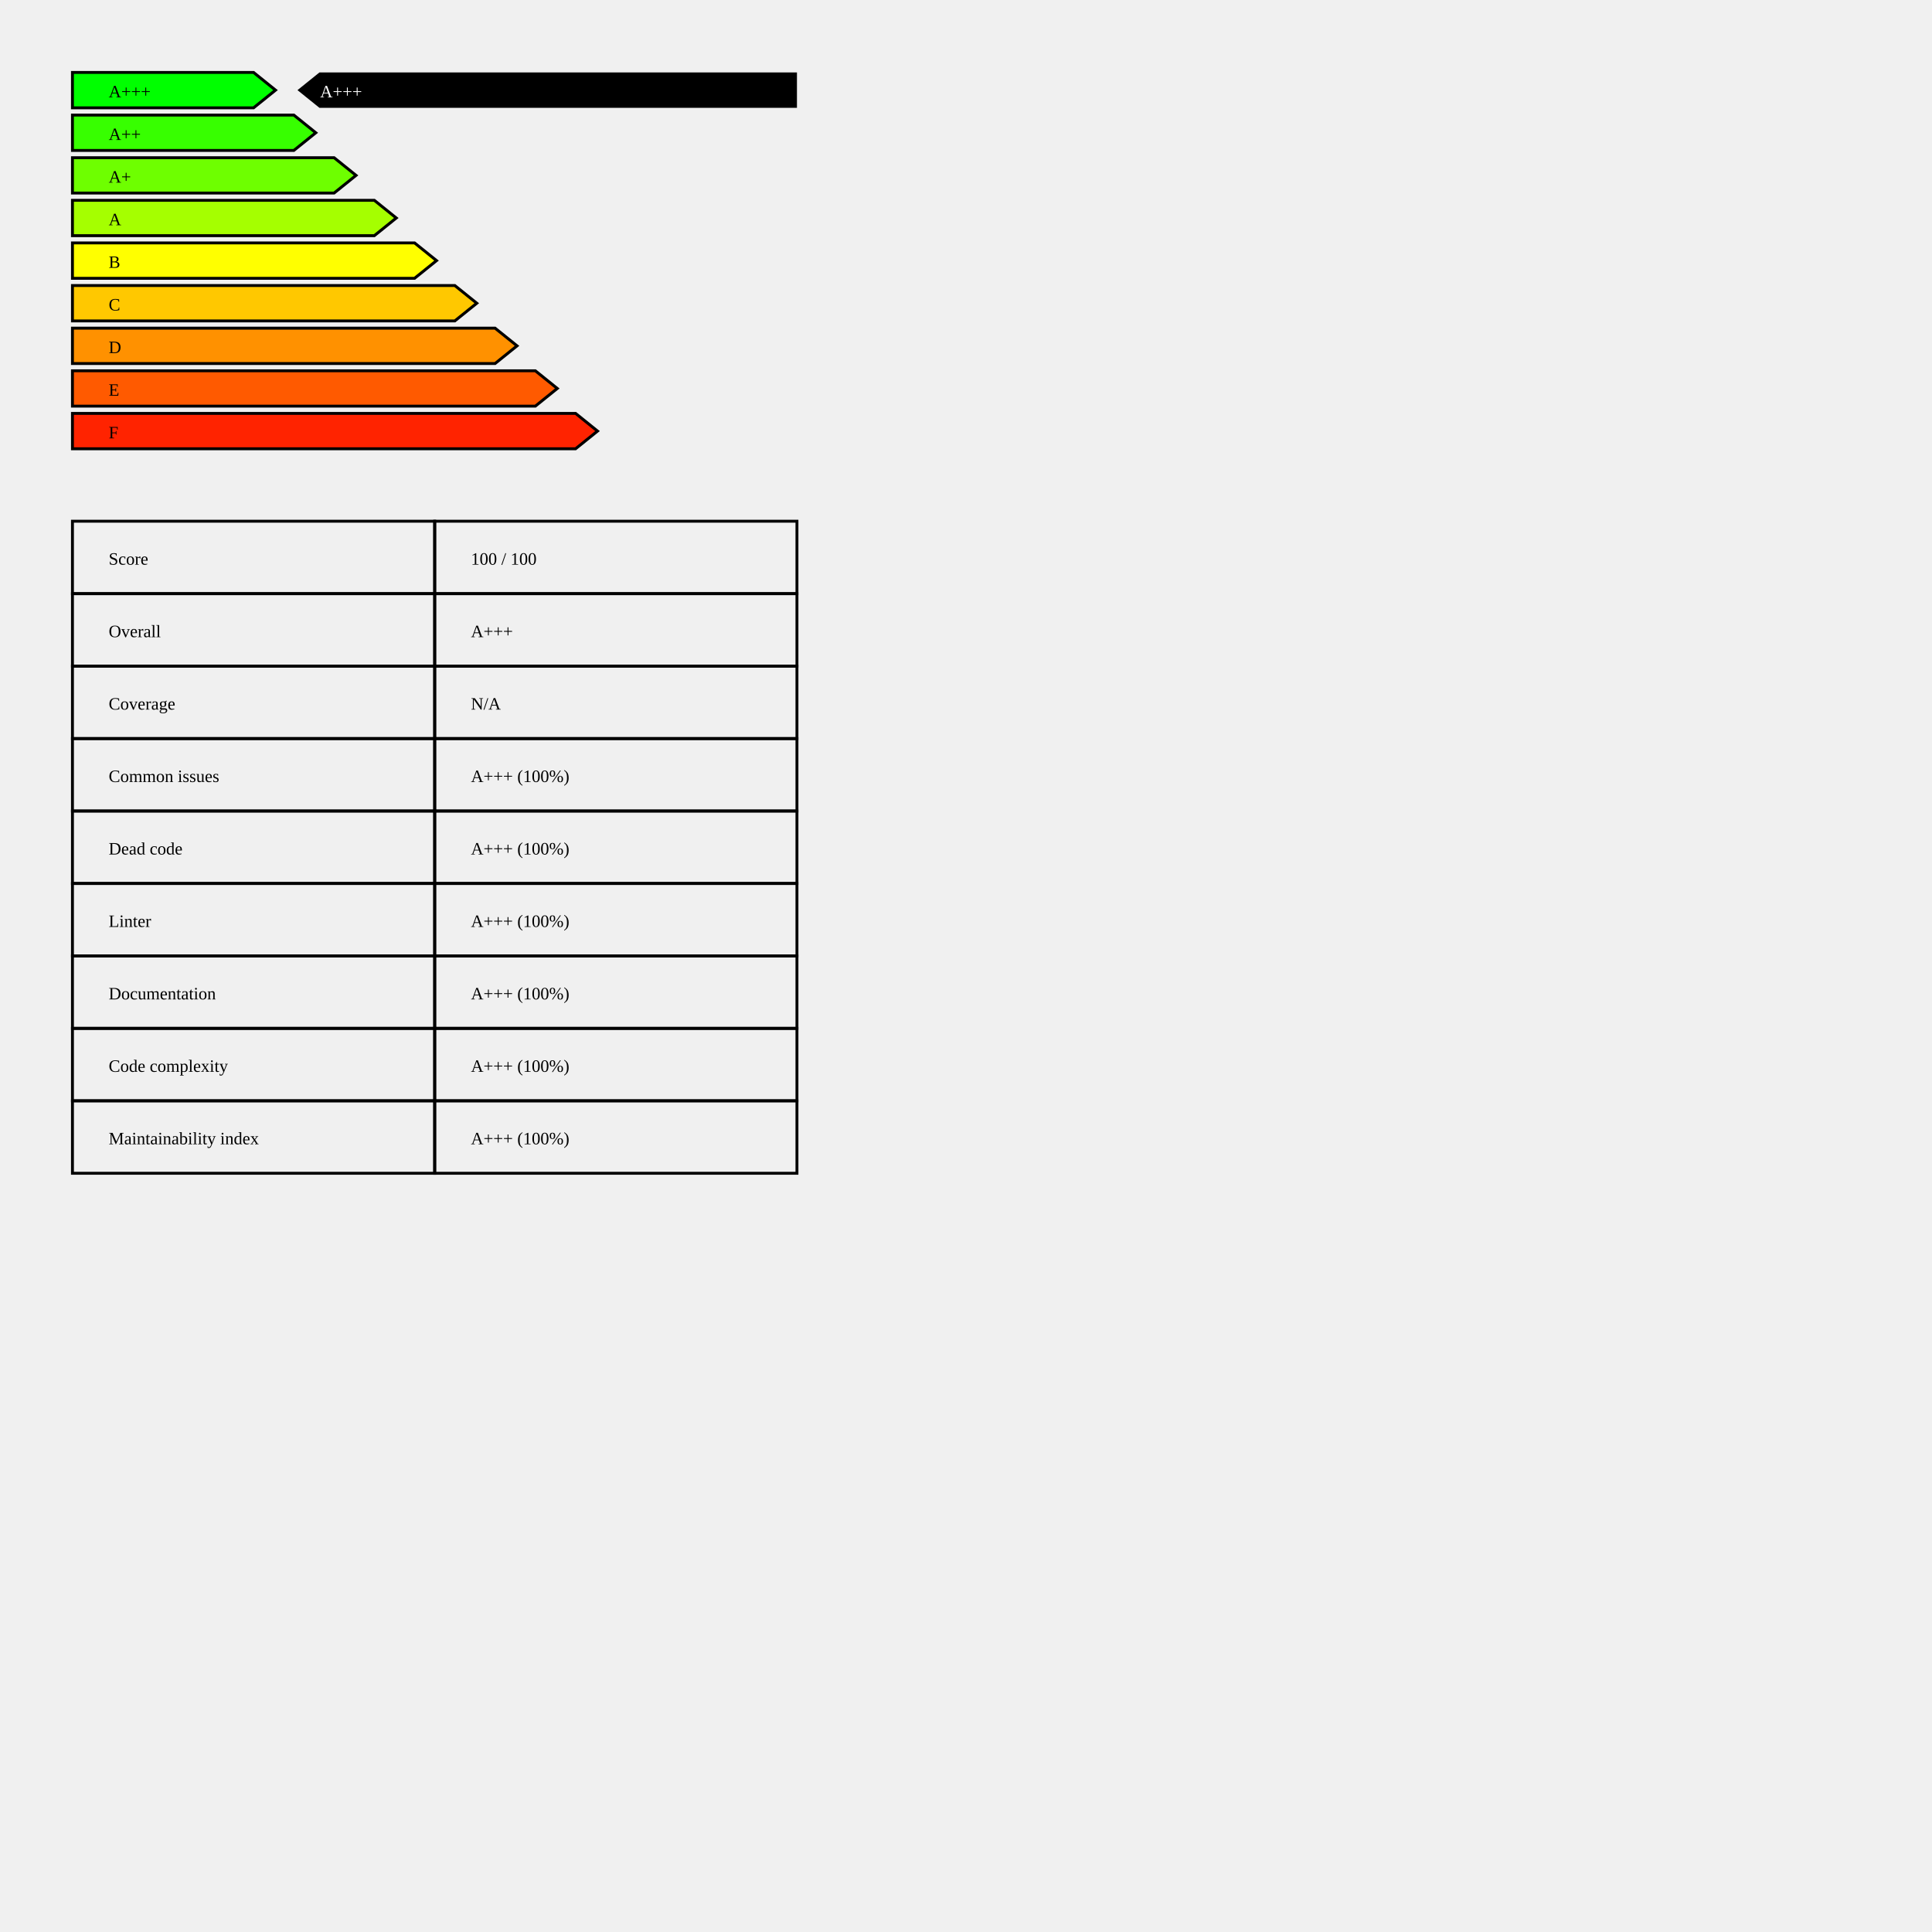
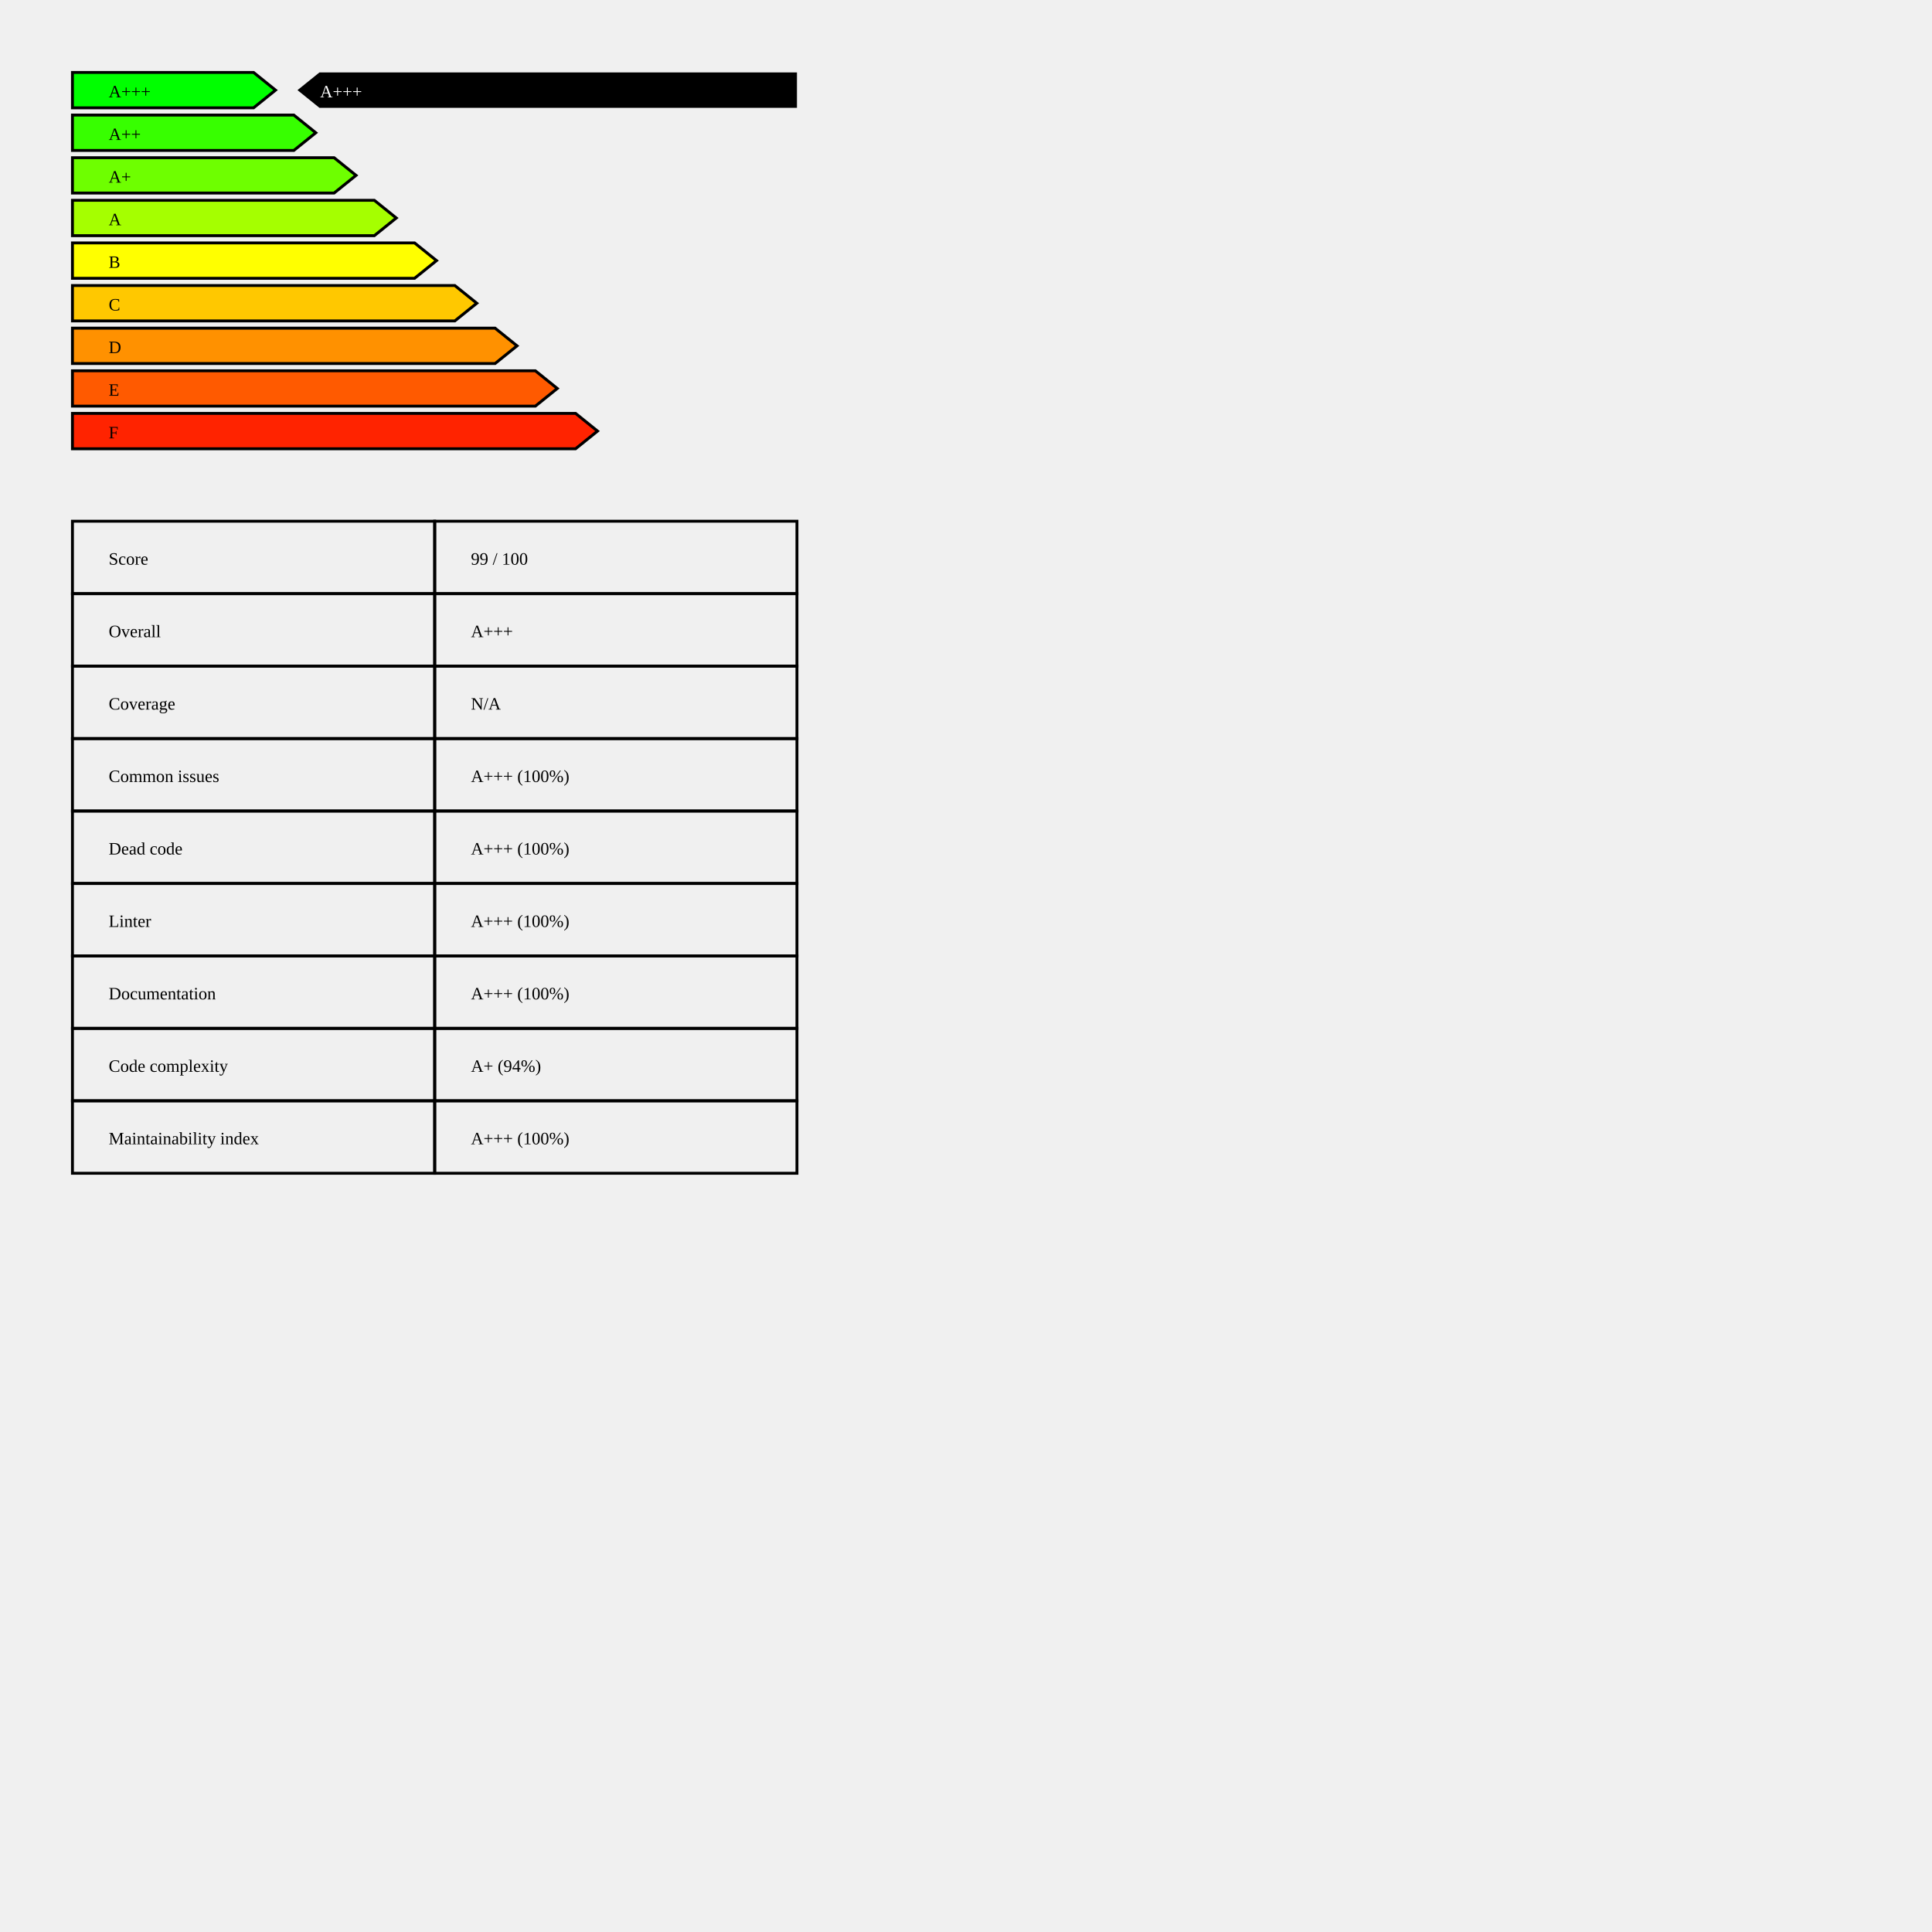
<svg xmlns="http://www.w3.org/2000/svg" baseProfile="full" height="1000pt" version="1.1" width="1000pt">
  <defs />
  <polygon points="50,50.0 175.0,50.0 190.152,62.206 175.0,74.412 50,74.412 50,50.0" style="fill:rgb(0 255 0);stroke:black;stroke-width:2;" />
  <text x="75.0" y="67.206">A+++</text>
  <polygon points="50,79.412 202.778,79.412 217.929,91.618 202.778,103.824 50,103.824 50,79.412" style="fill:rgb(55 255 0);stroke:black;stroke-width:2;" />
  <text x="75.0" y="96.618">A++</text>
  <polygon points="50,108.824 230.556,108.824 245.707,121.029 230.556,133.235 50,133.235 50,108.824" style="fill:rgb(110 255 0);stroke:black;stroke-width:2;" />
  <text x="75.0" y="126.029">A+</text>
  <polygon points="50,138.235 258.333,138.235 273.485,150.441 258.333,162.647 50,162.647 50,138.235" style="fill:rgb(165 255 0);stroke:black;stroke-width:2;" />
  <text x="75.0" y="155.441">A</text>
  <polygon points="50,167.647 286.111,167.647 301.263,179.853 286.111,192.059 50,192.059 50,167.647" style="fill:rgb(255 255 0);stroke:black;stroke-width:2;" />
  <text x="75.0" y="184.853">B</text>
  <polygon points="50,197.059 313.889,197.059 329.04,209.265 313.889,221.471 50,221.471 50,197.059" style="fill:rgb(255 200 0);stroke:black;stroke-width:2;" />
  <text x="75.0" y="214.265">C</text>
  <polygon points="50,226.471 341.667,226.471 356.818,238.676 341.667,250.882 50,250.882 50,226.471" style="fill:rgb(255 145 0);stroke:black;stroke-width:2;" />
  <text x="75.0" y="243.676">D</text>
  <polygon points="50,255.882 369.444,255.882 384.596,268.088 369.444,280.294 50,280.294 50,255.882" style="fill:rgb(255 90 0);stroke:black;stroke-width:2;" />
  <text x="75.0" y="273.088">E</text>
  <polygon points="50,285.294 397.222,285.294 412.374,297.5 397.222,309.706 50,309.706 50,285.294" style="fill:rgb(255 35 0);stroke:black;stroke-width:2;" />
  <text x="75.0" y="302.5">F</text>
  <polygon points="220.455,50.0 205.303,62.206 220.455,74.412 550,74.412 550,50.0" style="fill:black;" />
  <text fill="white" x="220.909" y="67.206">A+++</text>
  <text x="75.0" y="389.706">Score</text>
-   <text x="325.0" y="389.706">100 / 100</text>
+   <text x="325.0" y="389.706">99 / 100</text>
  <polygon points="50,359.706 300,359.706 300,409.706 50,409.706 50,359.706" style="fill:none; stroke:black;stroke-width:2;" />
  <polygon points="300,359.706 550,359.706 550,409.706 300,409.706 300,359.706" style="fill:none; stroke:black;stroke-width:2;" />
  <text x="75.0" y="439.706">Overall</text>
  <text x="325.0" y="439.706">A+++</text>
  <polygon points="50,409.706 300,409.706 300,459.706 50,459.706 50,409.706" style="fill:none; stroke:black;stroke-width:2;" />
  <polygon points="300,409.706 550,409.706 550,459.706 300,459.706 300,409.706" style="fill:none; stroke:black;stroke-width:2;" />
  <text x="75.0" y="489.706">Coverage</text>
  <text x="325.0" y="489.706">N/A</text>
  <polygon points="50,459.706 300,459.706 300,509.706 50,509.706 50,459.706" style="fill:none; stroke:black;stroke-width:2;" />
  <polygon points="300,459.706 550,459.706 550,509.706 300,509.706 300,459.706" style="fill:none; stroke:black;stroke-width:2;" />
  <text x="75.0" y="539.706">Common issues</text>
  <text x="325.0" y="539.706">A+++  (100%)</text>
  <polygon points="50,509.706 300,509.706 300,559.706 50,559.706 50,509.706" style="fill:none; stroke:black;stroke-width:2;" />
  <polygon points="300,509.706 550,509.706 550,559.706 300,559.706 300,509.706" style="fill:none; stroke:black;stroke-width:2;" />
  <text x="75.0" y="589.706">Dead code</text>
  <text x="325.0" y="589.706">A+++  (100%)</text>
  <polygon points="50,559.706 300,559.706 300,609.706 50,609.706 50,559.706" style="fill:none; stroke:black;stroke-width:2;" />
  <polygon points="300,559.706 550,559.706 550,609.706 300,609.706 300,559.706" style="fill:none; stroke:black;stroke-width:2;" />
  <text x="75.0" y="639.706">Linter</text>
  <text x="325.0" y="639.706">A+++  (100%)</text>
  <polygon points="50,609.706 300,609.706 300,659.706 50,659.706 50,609.706" style="fill:none; stroke:black;stroke-width:2;" />
  <polygon points="300,609.706 550,609.706 550,659.706 300,659.706 300,609.706" style="fill:none; stroke:black;stroke-width:2;" />
  <text x="75.0" y="689.706">Documentation</text>
  <text x="325.0" y="689.706">A+++  (100%)</text>
  <polygon points="50,659.706 300,659.706 300,709.706 50,709.706 50,659.706" style="fill:none; stroke:black;stroke-width:2;" />
  <polygon points="300,659.706 550,659.706 550,709.706 300,709.706 300,659.706" style="fill:none; stroke:black;stroke-width:2;" />
  <text x="75.0" y="739.706">Code complexity</text>
-   <text x="325.0" y="739.706">A+++  (100%)</text>
+   <text x="325.0" y="739.706">A+  (94%)</text>
  <polygon points="50,709.706 300,709.706 300,759.706 50,759.706 50,709.706" style="fill:none; stroke:black;stroke-width:2;" />
  <polygon points="300,709.706 550,709.706 550,759.706 300,759.706 300,709.706" style="fill:none; stroke:black;stroke-width:2;" />
  <text x="75.0" y="789.706">Maintainability index</text>
  <text x="325.0" y="789.706">A+++  (100%)</text>
  <polygon points="50,759.706 300,759.706 300,809.706 50,809.706 50,759.706" style="fill:none; stroke:black;stroke-width:2;" />
  <polygon points="300,759.706 550,759.706 550,809.706 300,809.706 300,759.706" style="fill:none; stroke:black;stroke-width:2;" />
</svg>
